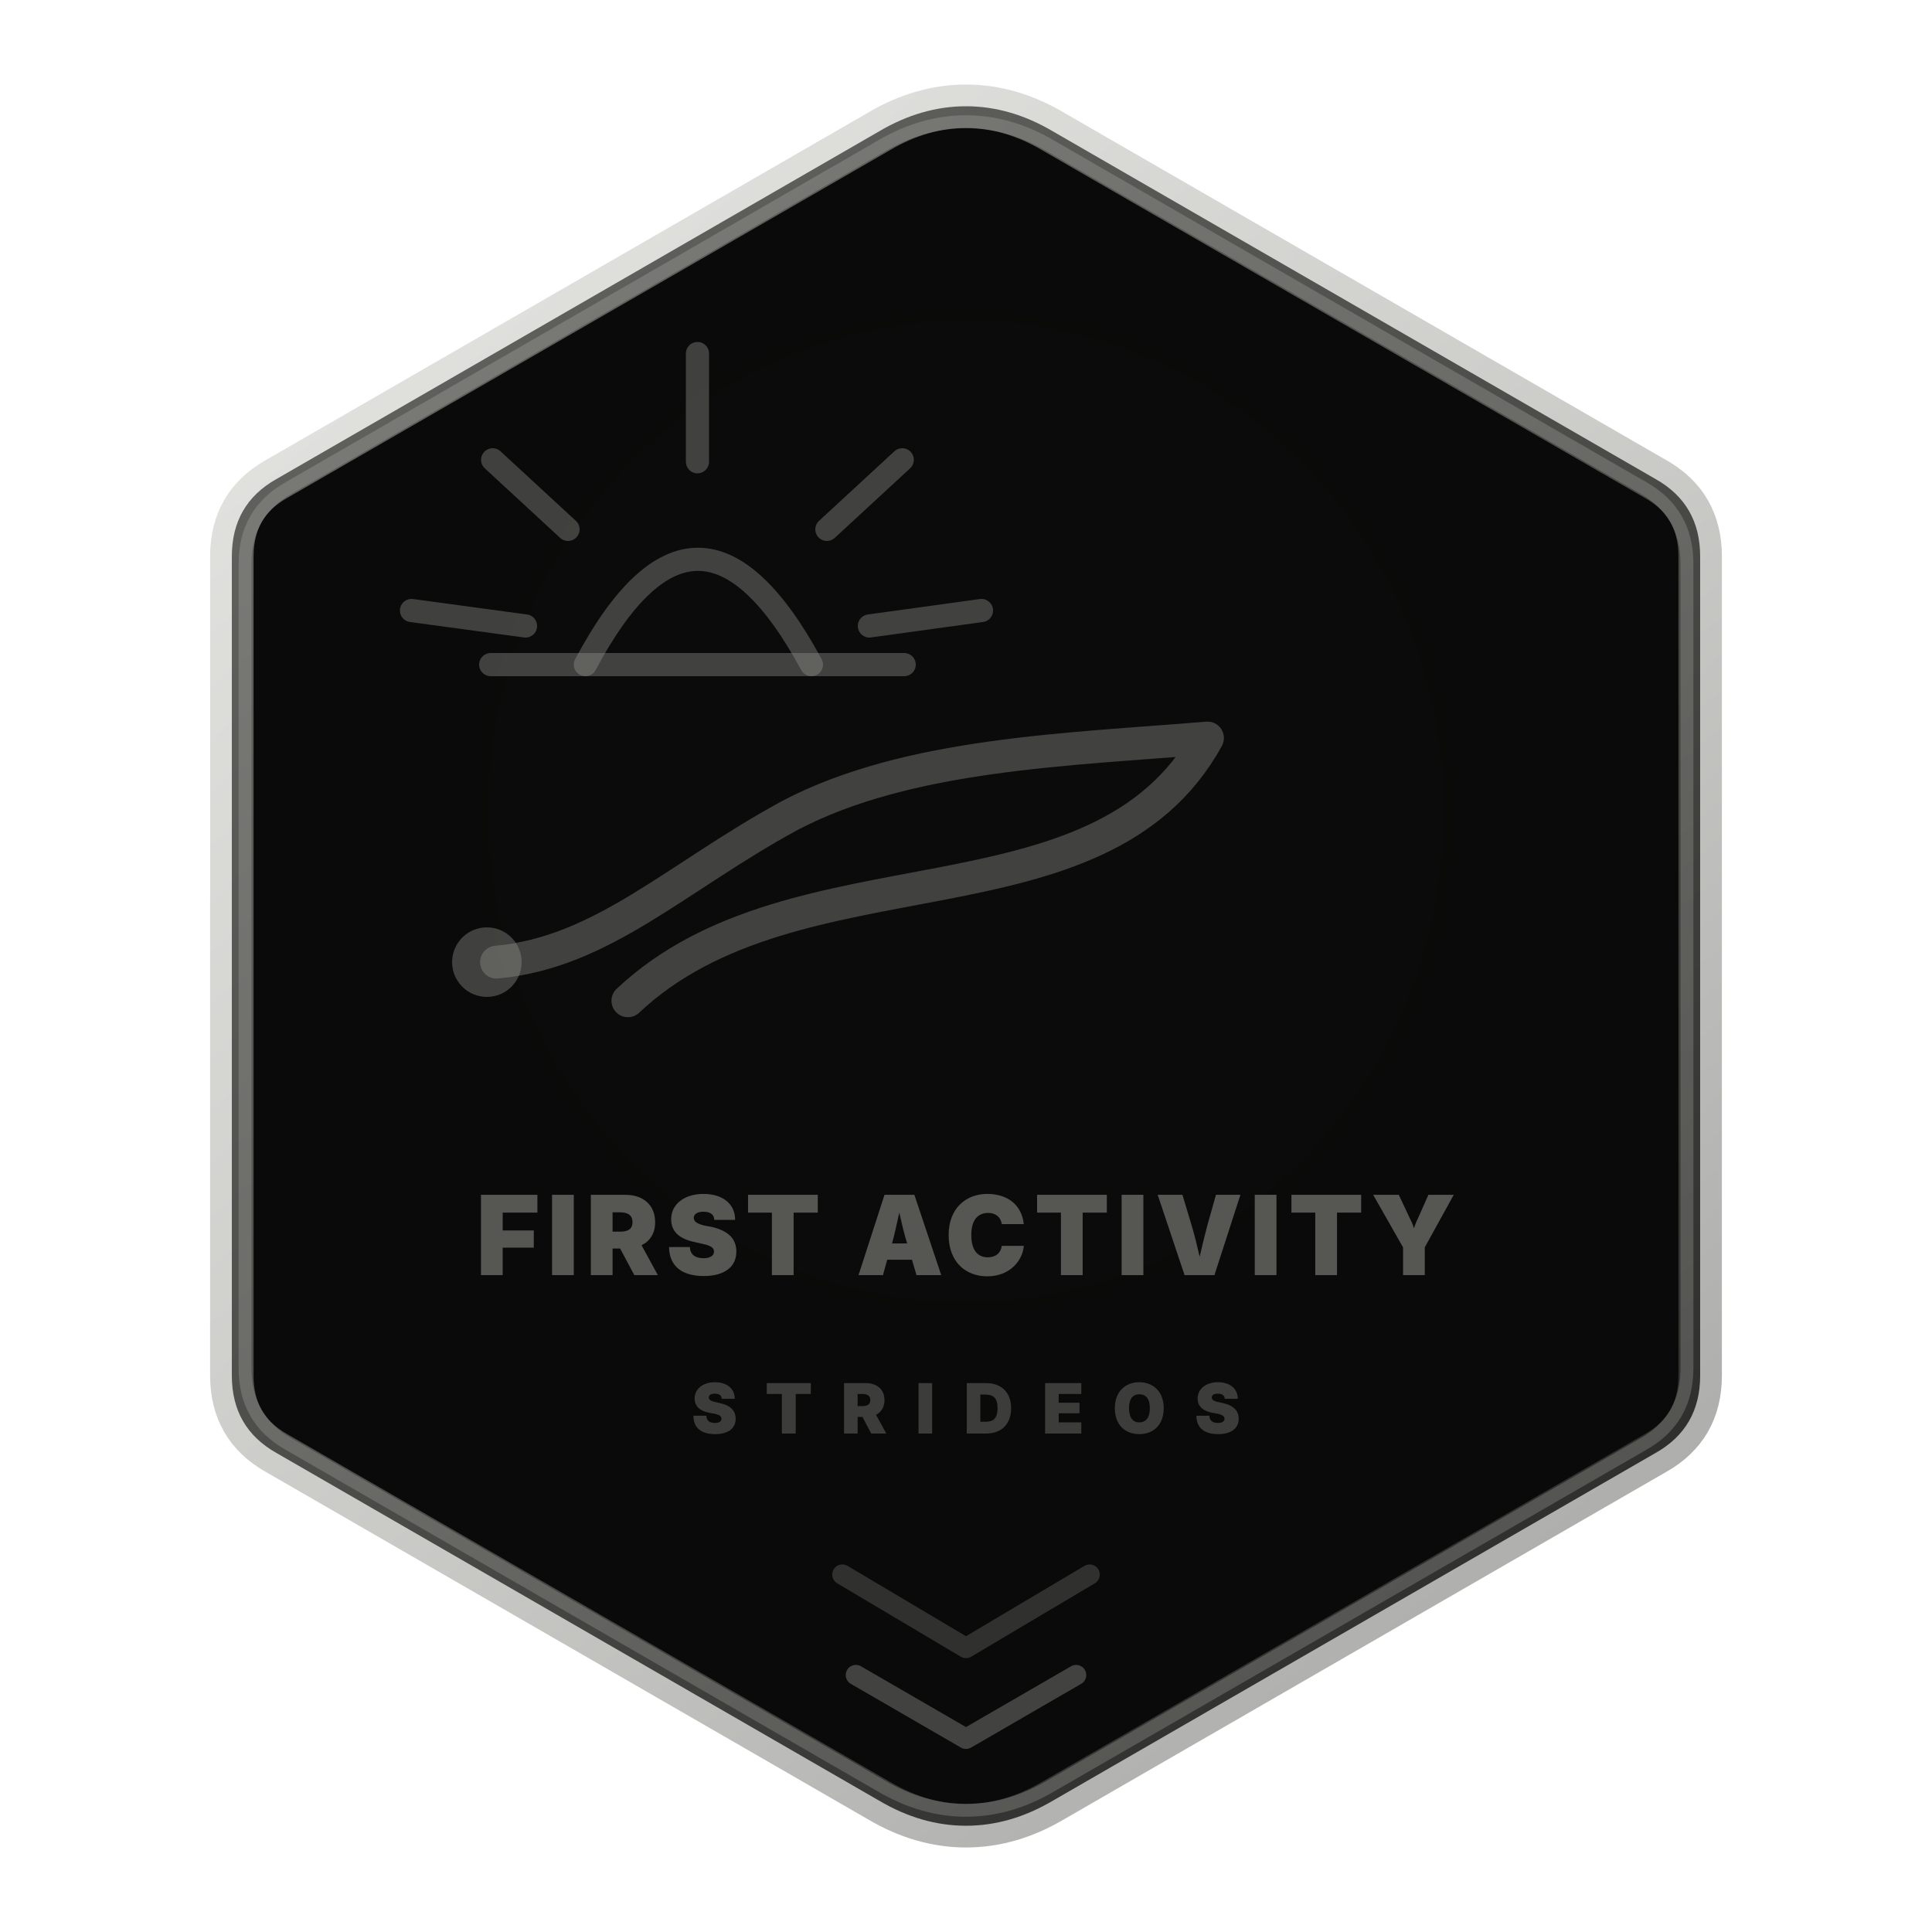
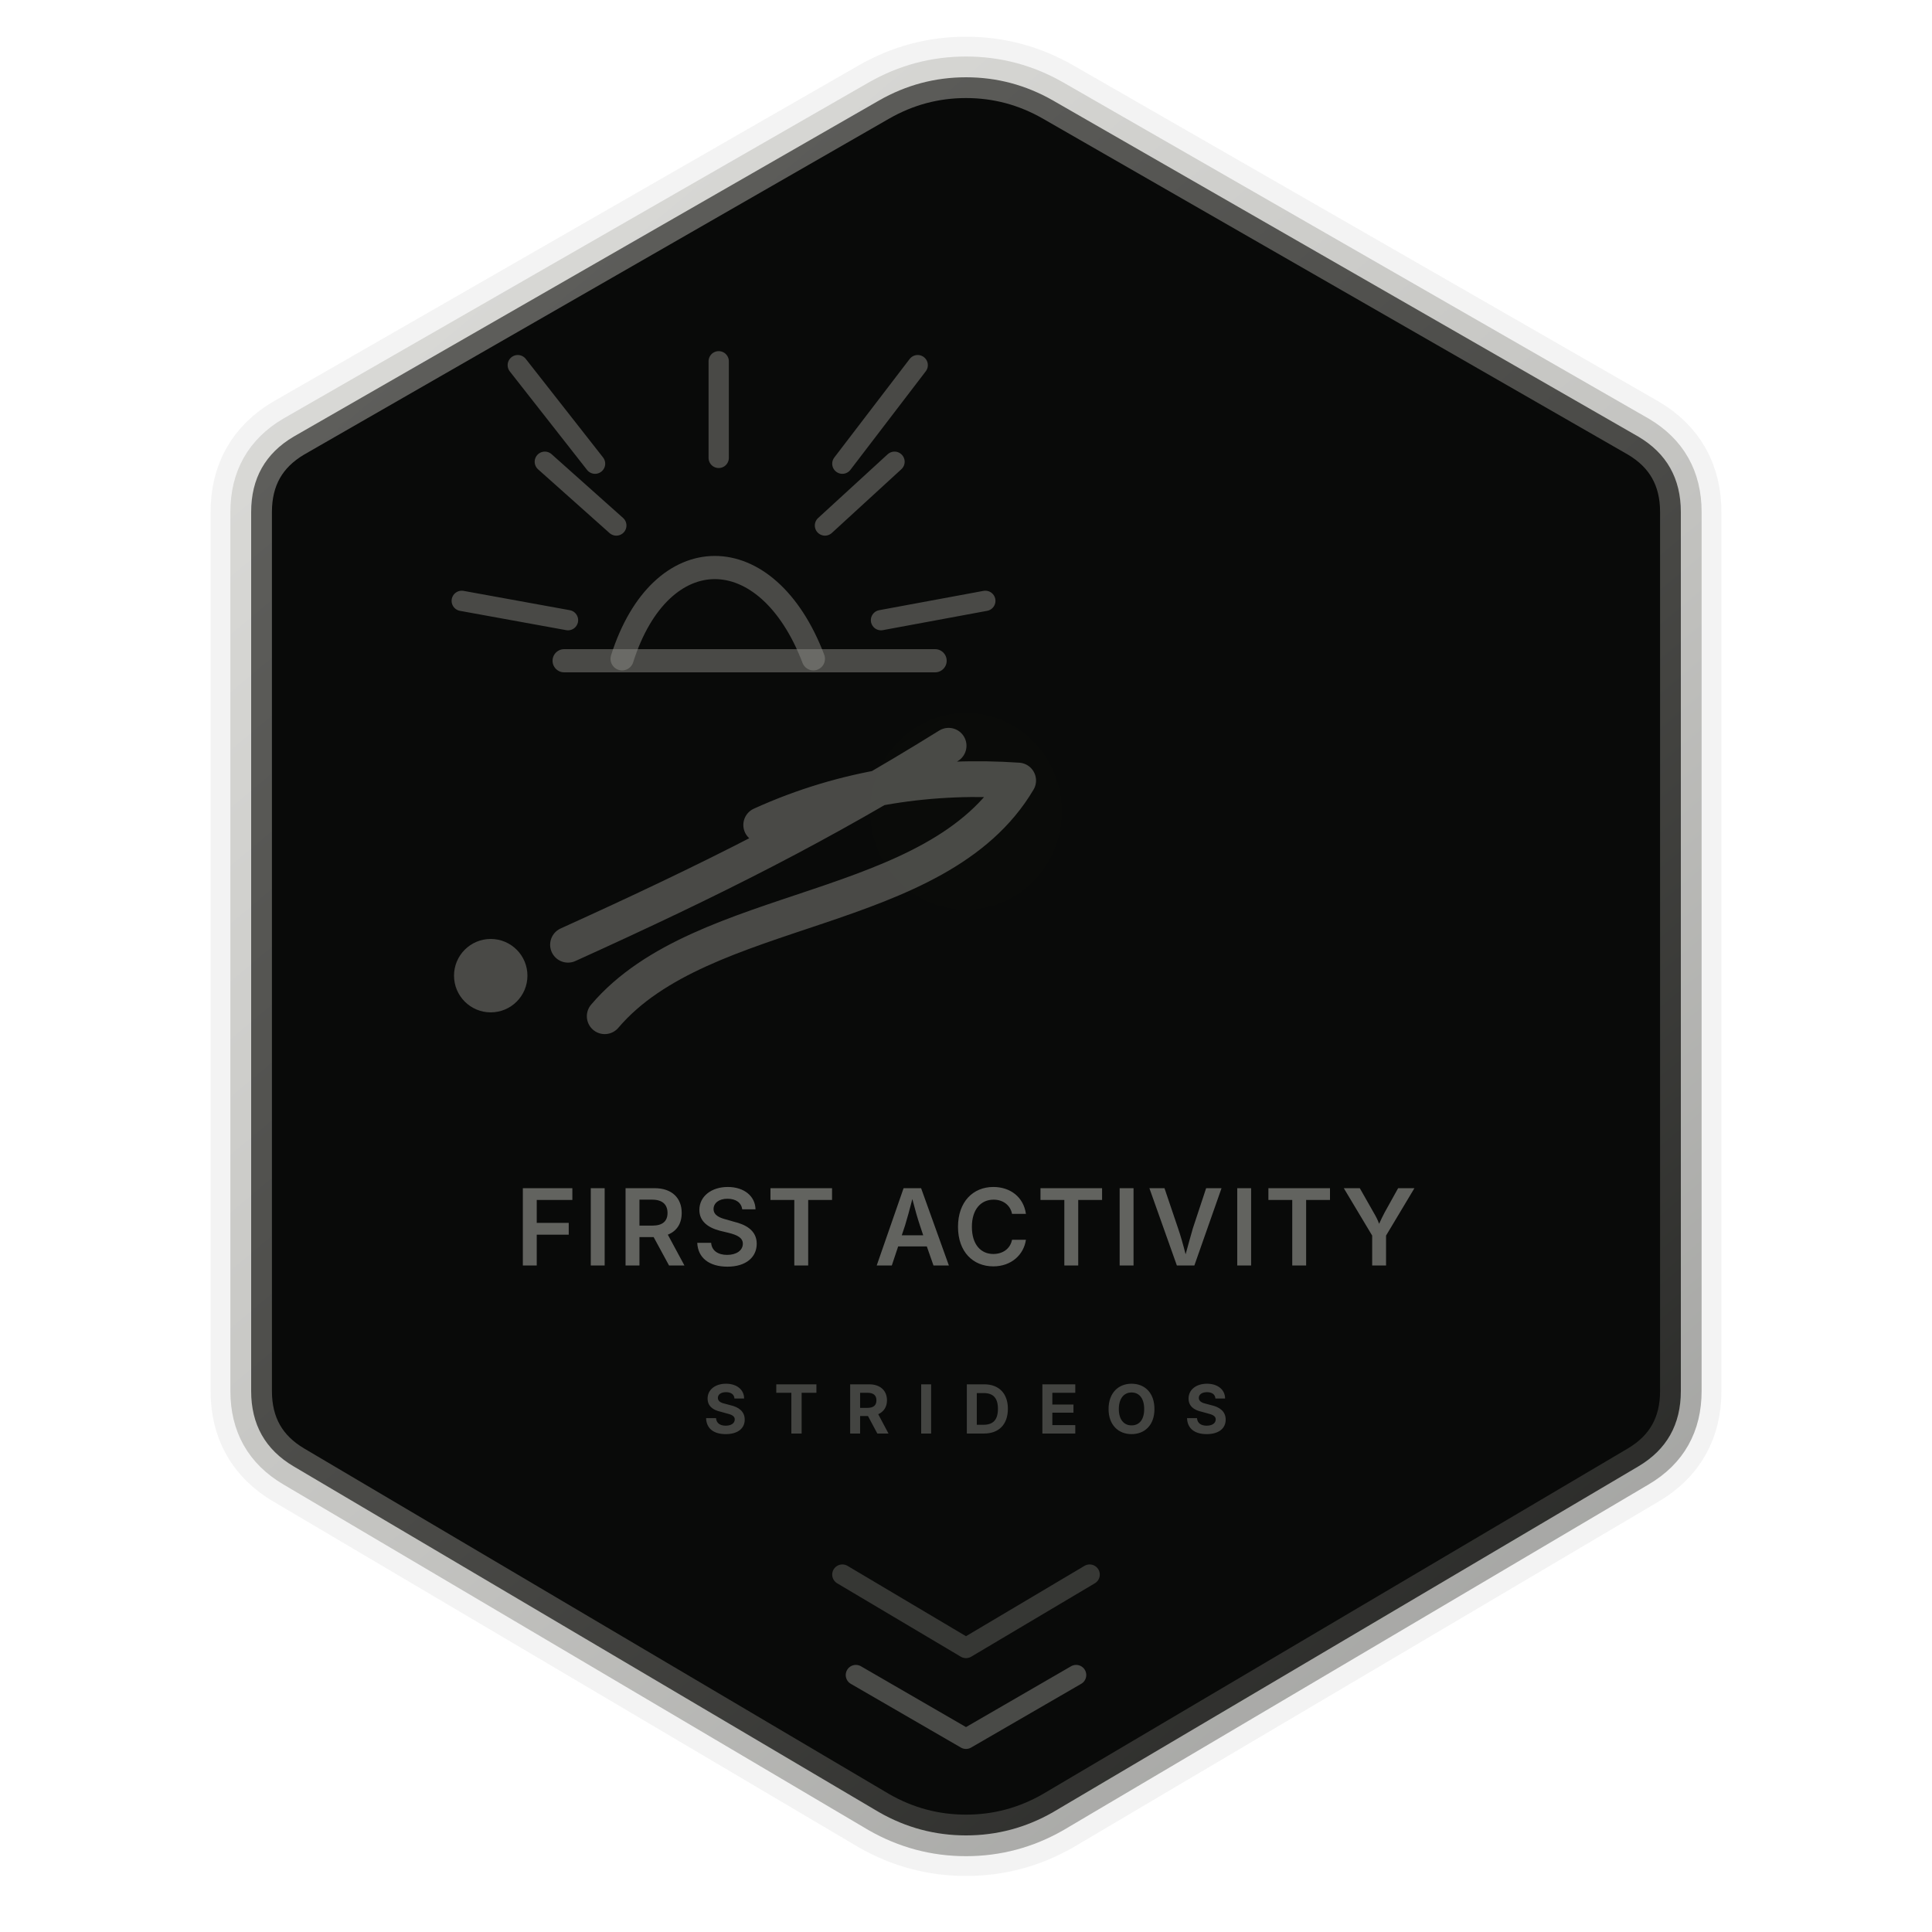
<svg xmlns="http://www.w3.org/2000/svg" width="100" height="100" viewBox="0 0 100 100" fill="none" role="img" aria-label="First Activity achievement. Not yet achieved.">
  <defs>
    <linearGradient id="firsts-first-activity-locked-edge" x1="14" y1="7" x2="86" y2="93" gradientUnits="userSpaceOnUse">
-       <stop offset="0" stop-color="#CACAC4" />
+       <stop offset="0" stop-color="#C5C5BF" />
      <stop offset="0.54" stop-color="#8E8E88" />
-       <stop offset="1" stop-color="#444541" />
+       <stop offset="1" stop-color="#3F403C" />
    </linearGradient>
    <radialGradient id="firsts-first-activity-locked-glow" cx="0" cy="0" r="1" gradientUnits="userSpaceOnUse" gradientTransform="translate(50 42) rotate(90) scale(35 34)">
-       <stop offset="0" stop-color="#767670" stop-opacity="0.12" />
-       <stop offset="0.64" stop-color="#767670" stop-opacity="0.1" />
-       <stop offset="1" stop-color="#767670" stop-opacity="0" />
+       <stop offset="0" stop-color="#6E6E68" stop-opacity="0.1" />
+       <stop offset="0.64" stop-color="#6E6E68" stop-opacity="0.08" />
+       <stop offset="1" stop-color="#6E6E68" stop-opacity="0" />
    </radialGradient>
  </defs>
-   <path d="M50 5.5 Q52.3 5.5 54.5 6.8 L85.7 24.8 Q88 26.1 88 28.8 L88 71.2 Q88 73.9 85.7 75.2 L54.5 93.2 Q52.3 94.5 50 94.5 Q47.7 94.5 45.5 93.2 L14.3 75.2 Q12 73.9 12 71.2 L12 28.8 Q12 26.1 14.3 24.8 L45.5 6.8 Q47.7 5.5 50 5.5 Z" fill="#090A09" fill-opacity="1" stroke="url(#firsts-first-activity-locked-edge)" stroke-width="2.25" stroke-linejoin="round" stroke-opacity="0.48" />
-   <path d="M50 5.5 Q52.3 5.5 54.5 6.8 L85.7 24.8 Q88 26.1 88 28.8 L88 71.2 Q88 73.9 85.7 75.2 L54.5 93.2 Q52.3 94.5 50 94.5 Q47.7 94.5 45.5 93.2 L14.3 75.2 Q12 73.9 12 71.2 L12 28.8 Q12 26.1 14.3 24.8 L45.5 6.8 Q47.7 5.5 50 5.5 Z" fill="none" stroke="#CACAC4" stroke-width="0.68" stroke-linejoin="round" stroke-opacity="0.24" transform="translate(0.9 0.9) scale(0.982)" />
-   <ellipse cx="50" cy="42" rx="31" ry="30" fill="url(#firsts-first-activity-locked-glow)" opacity="0.06" />
+   <path d="M50 4 Q52.4 4 54.5 5.2 L84.8 22.6 Q87 23.9 87 26.5 L87 72 Q87 74.6 84.8 75.9 L54.5 93.8 Q52.4 95 50 95 Q47.6 95 45.5 93.8 L15.2 75.9 Q13 74.6 13 72 L13 26.5 Q13 23.9 15.2 22.6 L45.5 5.2 Q47.6 4 50 4 Z" fill="none" stroke="#6E6E68" stroke-width="4.2" stroke-linejoin="round" stroke-opacity="0.08" />
+   <path d="M50 4 Q52.4 4 54.5 5.2 L84.8 22.6 Q87 23.9 87 26.5 L87 72 Q87 74.6 84.8 75.9 L54.5 93.8 Q52.4 95 50 95 Q47.6 95 45.5 93.8 L15.2 75.9 Q13 74.6 13 72 L13 26.5 Q13 23.9 15.2 22.6 L45.5 5.2 Q47.6 4 50 4 Z" fill="#090A09" fill-opacity="1" stroke="url(#firsts-first-activity-locked-edge)" stroke-width="2.15" stroke-linejoin="round" stroke-opacity="0.48" />
+   <ellipse cx="50" cy="38" rx="30" ry="26" fill="url(#firsts-first-activity-locked-glow)" opacity="0.05" />
  <g>
-     <path d="M25.4 34.4 H46.8" fill="none" stroke="#8E8E88" stroke-width="1.2" stroke-linecap="round" stroke-linejoin="round" stroke-opacity="0.42" />
-     <path d="M30.3 34.4 Q36.1 23.5 42 34.4" fill="none" stroke="#8E8E88" stroke-width="1.2" stroke-linecap="round" stroke-linejoin="round" stroke-opacity="0.42" />
-     <path d="M36.1 18.3 V23.9 M25.5 23.8 L29.4 27.4 M46.7 23.8 L42.8 27.4 M21.3 31.6 L27.2 32.4 M50.8 31.6 L45 32.4" fill="none" stroke="#8E8E88" stroke-width="1.2" stroke-linecap="round" stroke-linejoin="round" stroke-opacity="0.42" />
-     <path d="M32.5 51.8 C41.2 43.6 56.9 48.4 62.5 38.2 C55.3 38.8 47 39 40.9 42.2 C35 45.4 31.2 49.3 25.7 49.8" fill="none" stroke="#8E8E88" stroke-width="1.7" stroke-linecap="round" stroke-linejoin="round" stroke-opacity="0.42" />
-     <circle cx="25.2" cy="49.8" r="1.8" fill="#8E8E88" fill-opacity="0.42" />
+     <path d="M29.2 34.2 H48.4" fill="none" stroke="#8E8E88" stroke-width="1.2" stroke-linecap="round" stroke-linejoin="round" stroke-opacity="0.48" />
+     <path d="M32.2 34.1 C34.2 27.8 39.7 27.8 42.1 34.1" fill="none" stroke="#8E8E88" stroke-width="1.2" stroke-linecap="round" stroke-linejoin="round" stroke-opacity="0.48" />
+     <path d="M37.2 18.7 V23.7 M28.2 23.9 L31.9 27.2 M46.3 23.9 L42.7 27.2 M23.9 31.1 L29.4 32.1 M51 31.1 L45.6 32.1 M26.8 18.9 L30.8 24 M47.5 18.9 L43.6 24" fill="none" stroke="#8E8E88" stroke-width="1.05" stroke-linecap="round" stroke-linejoin="round" stroke-opacity="0.48" />
+     <path d="M31.3 52.6 C36.4 46.6 48.5 47.5 52.7 40.4 C48.3 40.1 43.8 40.7 39.4 42.7 M29.4 48.9 C36.9 45.5 42.5 42.7 49.1 38.6" fill="none" stroke="#8E8E88" stroke-width="1.85" stroke-linecap="round" stroke-linejoin="round" stroke-opacity="0.48" />
+     <circle cx="25.4" cy="50.5" r="1.9" fill="#8E8E88" fill-opacity="0.48" />
  </g>
-   <text x="50" y="66" text-anchor="middle" font-family="'Avenir Next', Inter, Arial, sans-serif" font-size="5.7" font-weight="900" letter-spacing="0.35" fill="#A9A9A3" fill-opacity="0.48">FIRST ACTIVITY</text>
-   <text x="50" y="74.2" text-anchor="middle" font-family="'Avenir Next', Inter, Arial, sans-serif" font-size="3.6" font-weight="900" letter-spacing="1.45" fill="#A9A9A3" fill-opacity="0.32">STRIDEOS</text>
-   <path d="M43.6 81.5 L50 85.3 L56.4 81.5" fill="none" stroke="#8E8E88" stroke-width="1.05" stroke-linecap="round" stroke-linejoin="round" stroke-opacity="0.3" />
-   <path d="M44.3 86.7 L50 90 L55.7 86.7" fill="none" stroke="#CACAC4" stroke-width="1.05" stroke-linecap="round" stroke-linejoin="round" stroke-opacity="0.3" />
+   <text x="50" y="65.5" text-anchor="middle" font-family="'Avenir Next', Inter, Arial, sans-serif" font-size="5.5" font-weight="600" letter-spacing="0.28" fill="#B5B5AF" fill-opacity="0.52">FIRST ACTIVITY</text>
+   <text x="50" y="74.2" text-anchor="middle" font-family="'Avenir Next', Inter, Arial, sans-serif" font-size="3.5" font-weight="700" letter-spacing="1.38" fill="#B5B5AF" fill-opacity="0.34">STRIDEOS</text>
+   <path d="M43.6 81.5 L50 85.3 L56.4 81.5" fill="none" stroke="#8E8E88" stroke-width="1.05" stroke-linecap="round" stroke-linejoin="round" stroke-opacity="0.34" />
+   <path d="M44.3 86.7 L50 90 L55.7 86.7" fill="none" stroke="#C5C5BF" stroke-width="1.05" stroke-linecap="round" stroke-linejoin="round" stroke-opacity="0.34" />
</svg>
